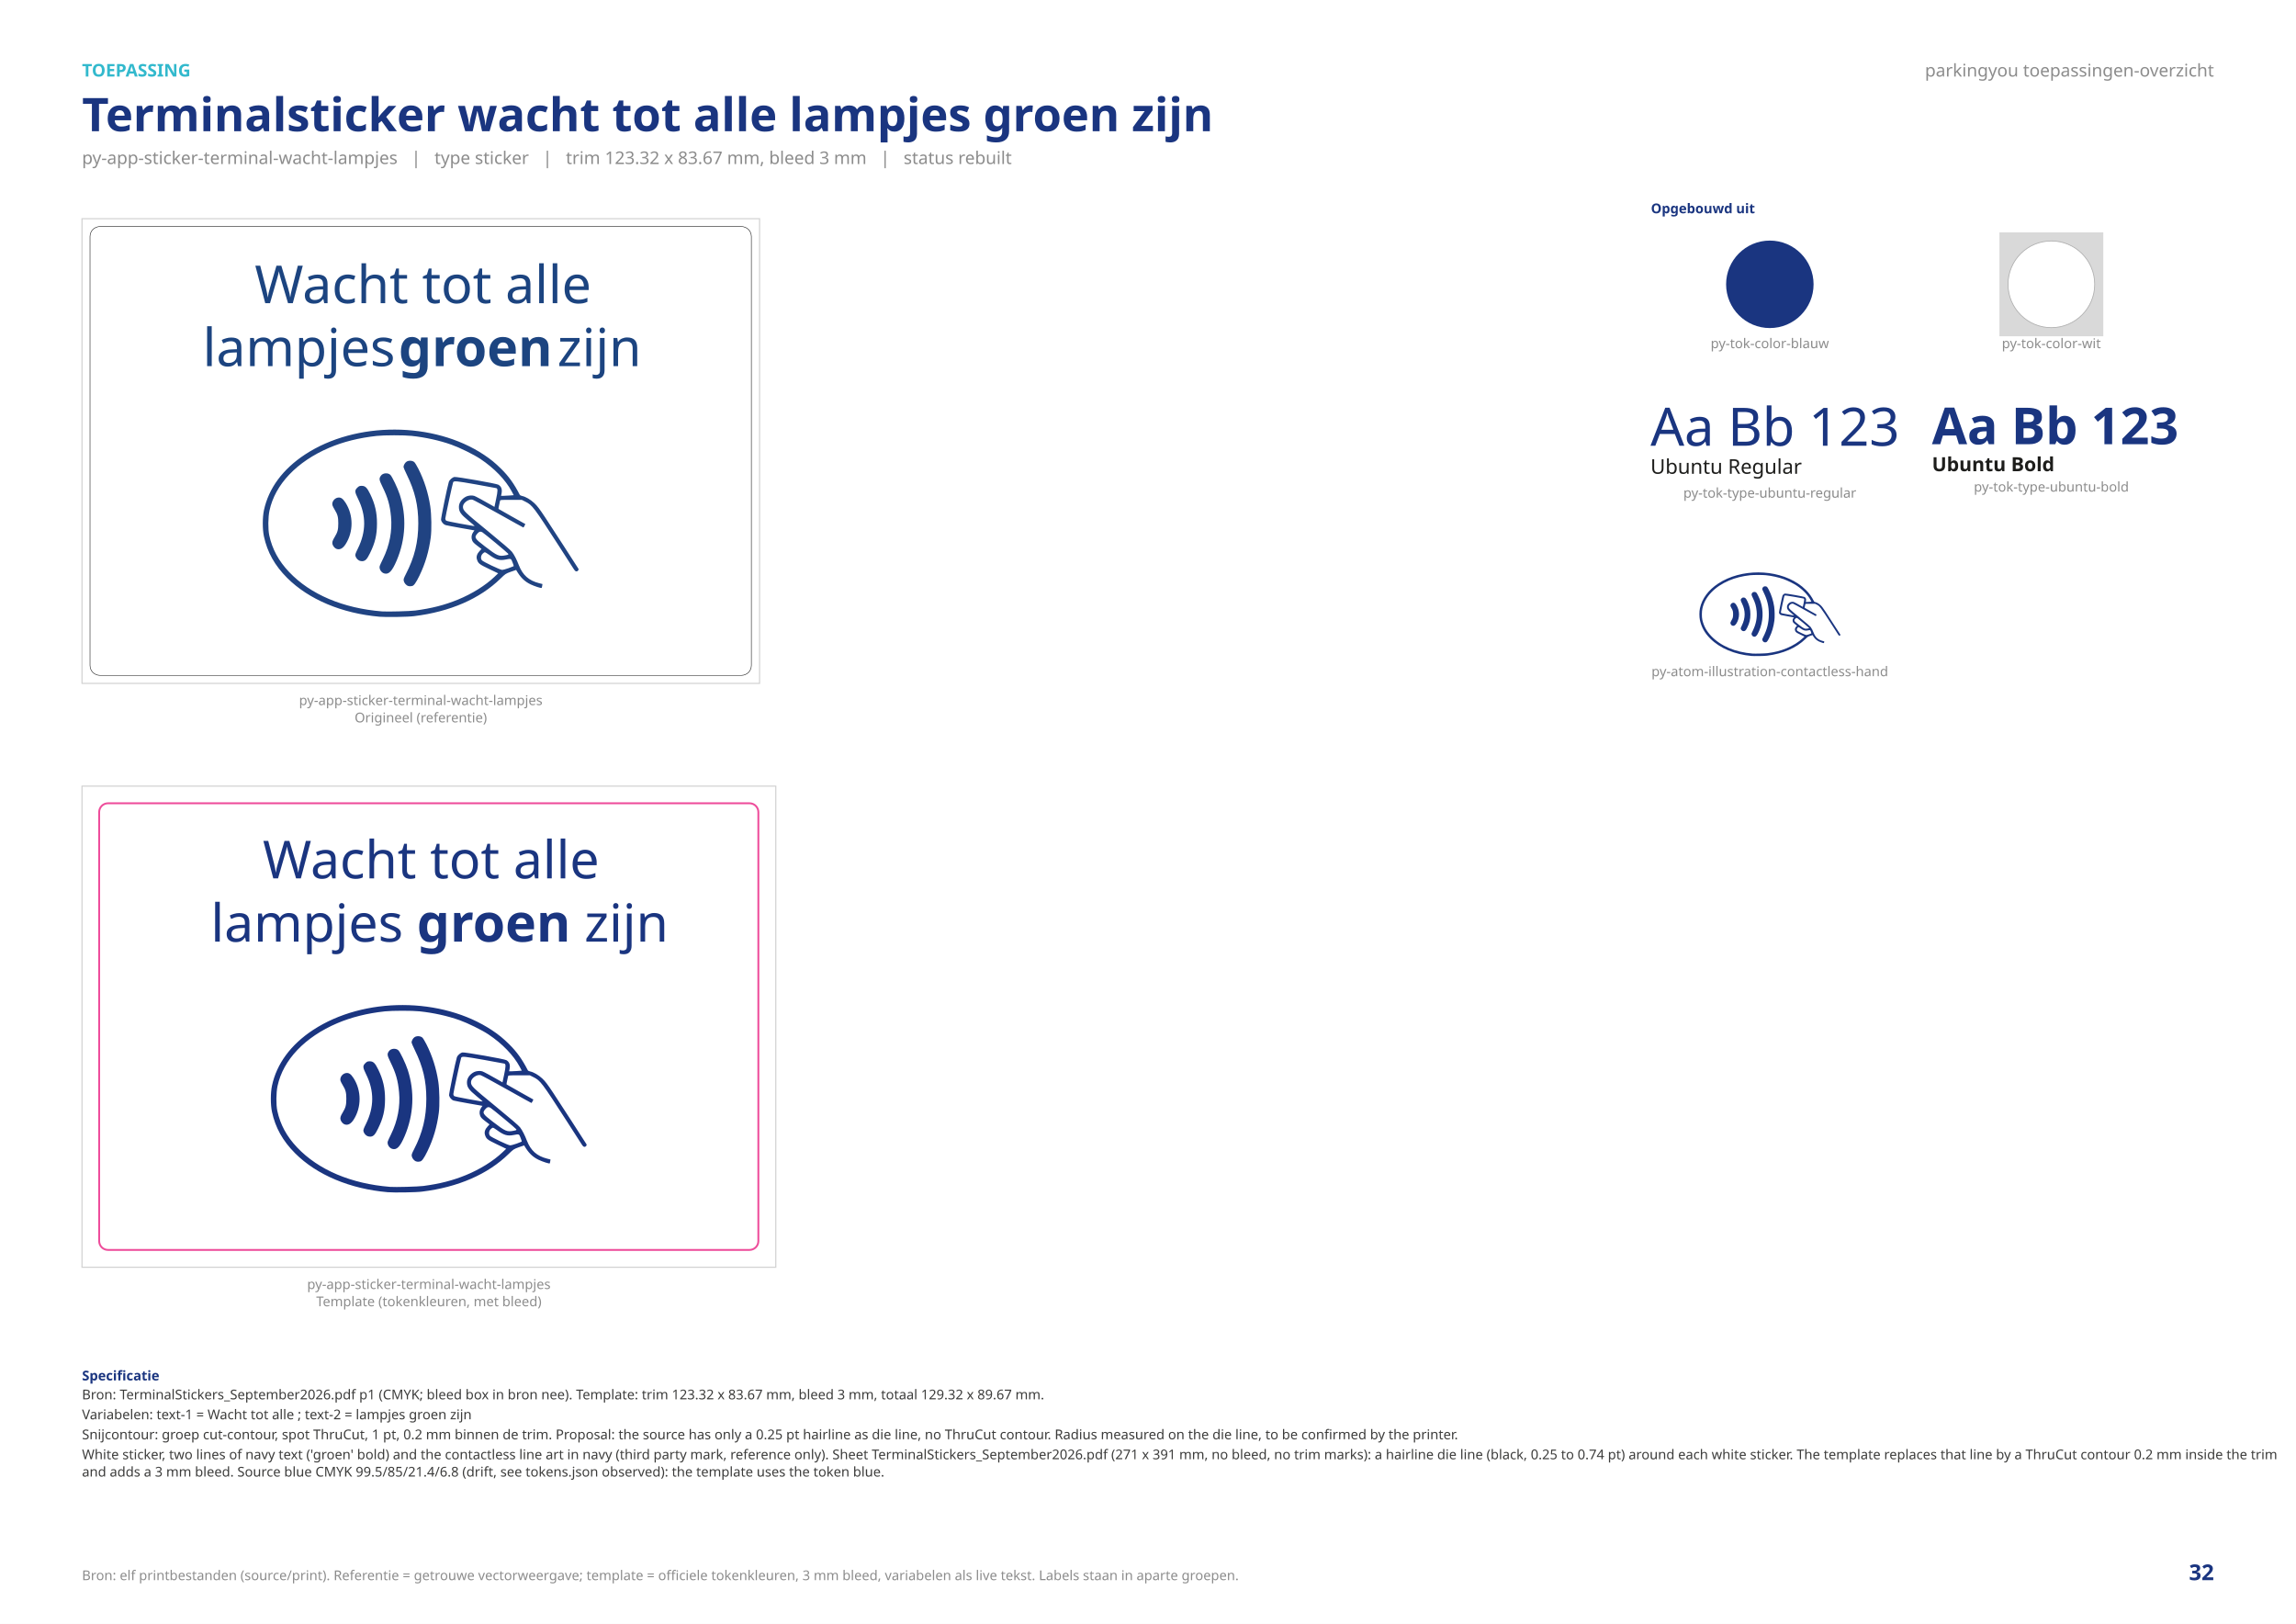
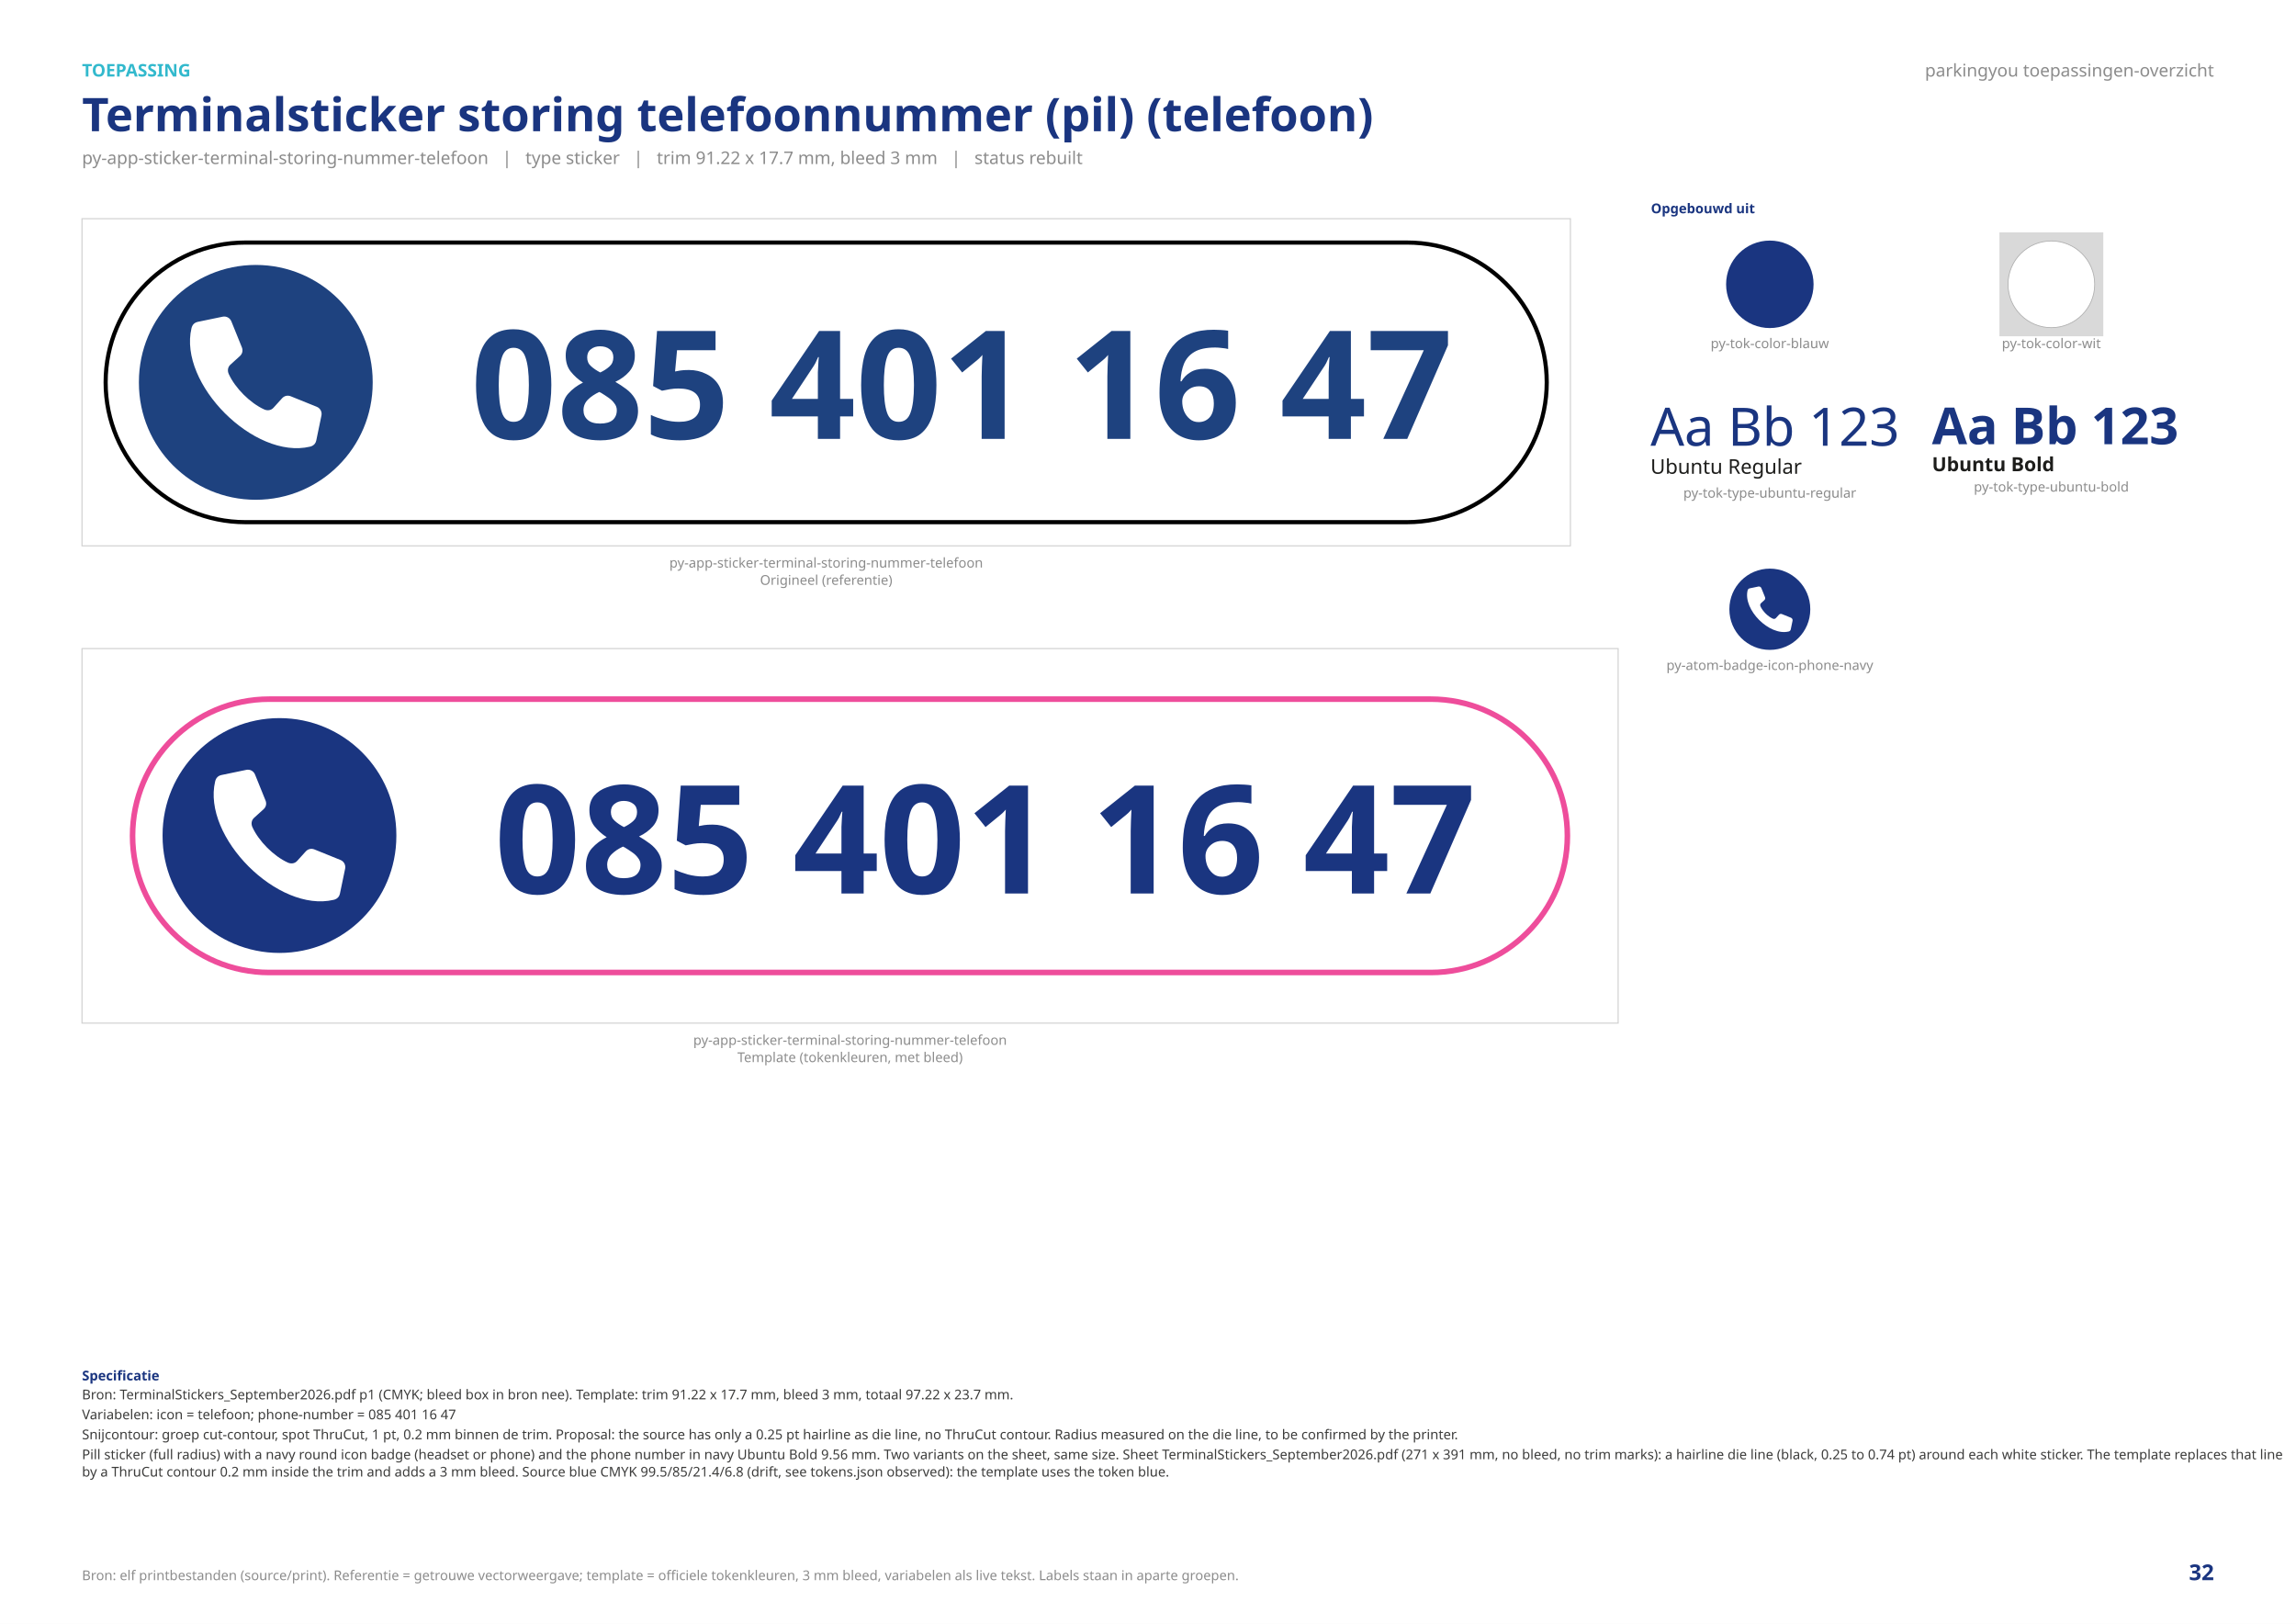
<svg xmlns="http://www.w3.org/2000/svg" width="420mm" height="297mm" viewBox="0 0 420 297">
  <rect width="420" height="297" fill="#FFFFFF" />
  <g id="page-chrome" opacity="1">
    <text x="15" y="14" font-family="Ubuntu" font-size="3.2" fill="#32B9CD" font-weight="bold" xml:space="preserve">TOEPASSING</text>
-     <text x="15" y="24" font-family="Ubuntu" font-size="8.5" fill="#1A3580" font-weight="bold" xml:space="preserve">Terminalsticker wacht tot alle lampjes groen zijn</text>
-     <text x="15" y="30" font-family="Ubuntu" font-size="3.2" fill="#8C8C8C" xml:space="preserve">py-app-sticker-terminal-wacht-lampjes   |   type sticker   |   trim 123.32 x 83.67 mm, bleed 3 mm   |   status rebuilt</text>
+     <text x="15" y="24" font-family="Ubuntu" font-size="8.5" fill="#1A3580" font-weight="bold" xml:space="preserve">Terminalsticker storing telefoonnummer (pil) (telefoon)</text>
+     <text x="15" y="30" font-family="Ubuntu" font-size="3.2" fill="#8C8C8C" xml:space="preserve">py-app-sticker-terminal-storing-nummer-telefoon   |   type sticker   |   trim 91.22 x 17.7 mm, bleed 3 mm   |   status rebuilt</text>
    <text x="405" y="14" font-family="Ubuntu" font-size="3.2" fill="#8C8C8C" text-anchor="end" xml:space="preserve">parkingyou toepassingen-overzicht</text>
    <text x="15" y="289" font-family="Ubuntu" font-size="2.469" fill="#8C8C8C" xml:space="preserve">Bron: elf printbestanden (source/print). Referentie = getrouwe vectorweergave; template = officiele tokenkleuren, 3 mm bleed, variabelen als live tekst. Labels staan in aparte groepen.</text>
    <text x="405" y="289" font-family="Ubuntu" font-size="4" fill="#1A3580" font-weight="bold" text-anchor="end" xml:space="preserve">32</text>
  </g>
-   <g id="frame-py-app-sticker-terminal-wacht-lampjes-reference" opacity="1">
-     <rect x="15" y="40" width="123.948" height="84.987" fill="none" stroke="#D0D0D0" stroke-width="0.2" />
+   <g id="frame-py-app-sticker-terminal-storing-nummer-telefoon-reference" opacity="1">
+     <rect x="15" y="40" width="272.271" height="59.83" fill="none" stroke="#D0D0D0" stroke-width="0.2" />
  </g>
-   <g id="py-app-sticker-terminal-wacht-lampjes-reference" opacity="1">
-     <g transform="translate(15 40) scale(0.981)">
-       <g id="py-app-sticker-terminal-wacht-lampjes-reference" data-role="reference">
-         <path d="M122.966 85.136L3.342 85.136C2.322 85.136 1.495 84.31 1.495 83.289L1.495 3.314C1.495 2.294 2.322 1.467 3.342 1.467L122.966 1.467C123.987 1.467 124.813 2.294 124.813 3.314L124.813 83.289C124.813 84.31 123.987 85.136 122.966 85.136" fill="#FFFFFF" stroke="#000000" stroke-width="0.088" />
-         <path d="M73.192 57.268C73.192 57.244 72.699 56.817 72.095 56.324C70.605 55.097 70.283 54.637 70.283 53.726C70.283 52.969 70.791 52.236 71.606 51.814C72.009 51.603 72.732 51.541 73.14 51.675C73.427 51.771 74.731 52.476 76.533 53.511L76.911 53.731L77.223 52.246C77.544 50.726 77.549 50.324 77.252 50.233C77.161 50.204 75.421 49.888 73.389 49.528C69.776 48.891 69.378 48.853 69.21 49.126C69.119 49.27 67.744 55.643 67.744 55.912C67.744 56.046 67.811 56.214 67.897 56.285C67.978 56.357 69.153 56.611 70.504 56.851C73.111 57.32 73.192 57.335 73.192 57.268M79.039 62.745C79.504 62.649 79.557 62.62 79.475 62.467C79.384 62.299 75.028 58.686 74.649 58.461C74.338 58.279 74.084 58.322 73.825 58.6C73.068 59.41 73.159 59.582 75.119 61.082C77.486 62.898 77.74 63.004 79.039 62.745M79.537 65.155C80.036 64.978 80.467 64.81 80.496 64.782C80.525 64.753 80.429 64.437 80.28 64.072C79.983 63.33 80.031 63.349 78.967 63.55C77.822 63.771 77.156 63.574 75.9 62.649C75.56 62.395 75.205 62.189 75.119 62.189C75.028 62.189 74.836 62.319 74.683 62.482C74.362 62.827 74.314 63.363 74.573 63.684C74.803 63.962 77.951 65.462 78.325 65.472C78.493 65.477 79.034 65.333 79.537 65.155M47.415 61.542C47.133 61.427 46.811 61.044 46.716 60.708C46.61 60.335 46.696 60.038 47.118 59.343C47.664 58.447 47.789 57.967 47.789 56.798C47.789 55.629 47.664 55.145 47.118 54.254C46.931 53.952 46.749 53.587 46.706 53.444C46.529 52.854 47.022 52.131 47.684 52.006C48.244 51.901 48.628 52.15 49.145 52.955C50.636 55.284 50.636 58.389 49.145 60.699C48.618 61.509 48.033 61.796 47.415 61.542M51.728 63.756C51.374 63.598 51.067 63.219 50.981 62.841C50.928 62.611 51.019 62.352 51.441 61.499C52.993 58.356 53.008 55.332 51.493 52.26C50.827 50.913 50.813 50.645 51.374 50.113C51.652 49.849 51.771 49.806 52.16 49.806C52.816 49.806 53.156 50.137 53.741 51.34C54.642 53.19 55.011 54.795 55.006 56.851C55.001 58.964 54.656 60.416 53.698 62.367C53.147 63.483 52.874 63.78 52.322 63.852C52.155 63.866 51.886 63.828 51.728 63.756M56.348 66.133C55.773 65.965 55.356 65.256 55.524 64.729C55.562 64.6 55.835 64.01 56.128 63.416C57.359 60.9 57.872 58.207 57.623 55.562C57.417 53.386 57.029 52.016 56.046 50.012C55.39 48.666 55.356 48.46 55.739 47.913C56.104 47.396 57.014 47.314 57.489 47.75C57.819 48.052 58.85 50.204 59.247 51.421C60.56 55.447 60.359 59.774 58.677 63.727C57.81 65.754 57.201 66.382 56.348 66.133M60.829 68.476C60.455 68.366 60.072 67.921 59.99 67.494C59.937 67.216 60 67.024 60.397 66.253C62.008 63.138 62.707 60.272 62.707 56.798C62.707 53.439 62.089 50.822 60.551 47.688C60.22 47.017 59.952 46.389 59.952 46.298C59.952 45.963 60.23 45.479 60.532 45.292C60.944 45.033 61.639 45.081 61.974 45.393C62.103 45.512 62.434 46.059 62.712 46.605C63.814 48.766 64.567 51.139 64.94 53.607C65.17 55.135 65.218 58.03 65.031 59.429C64.691 62.007 64.011 64.312 62.918 66.564C62.257 67.925 61.845 68.486 61.5 68.486C61.433 68.486 61.318 68.505 61.25 68.524C61.183 68.544 60.992 68.524 60.829 68.476M62.156 73.048C65.228 72.641 67.614 72.032 70.106 71.012C72.723 69.938 75.196 68.4 76.921 66.761L77.601 66.114L75.886 65.294C74.055 64.418 73.873 64.274 73.638 63.493C73.49 62.999 73.657 62.472 74.127 61.969L74.491 61.571L73.696 60.967C73.068 60.488 72.871 60.282 72.747 59.966C72.55 59.453 72.622 58.897 72.938 58.451L73.178 58.111L70.667 57.67C69.287 57.426 67.998 57.181 67.806 57.124C67.427 57.014 67.049 56.582 66.948 56.166C66.895 55.94 68.127 49.931 68.4 49.073C68.525 48.69 69.047 48.225 69.445 48.153C69.862 48.076 77.261 49.375 77.63 49.591C78.215 49.931 78.397 50.477 78.215 51.321L78.138 51.67L78.545 51.67C78.771 51.67 79.303 51.642 79.729 51.608L80.505 51.546L80.122 50.832C78.967 48.68 76.863 46.504 74.271 44.779C73.058 43.974 70.475 42.699 68.918 42.144C66.704 41.353 64.025 40.759 61.452 40.49C60.038 40.342 56.343 40.346 54.973 40.495C51.69 40.85 48.709 41.592 46.102 42.704C40.064 45.278 36.005 49.543 34.965 54.402C34.692 55.672 34.673 57.896 34.922 59.05C35.473 61.605 36.671 63.814 38.622 65.87C42.599 70.058 48.676 72.636 55.96 73.216C56.938 73.293 61.164 73.178 62.156 73.048M55.49 74.208C48.474 73.595 42.278 70.993 38.248 66.962C35.948 64.667 34.553 62.175 33.925 59.237C33.638 57.9 33.638 55.686 33.93 54.335C34.807 50.252 37.443 46.682 41.598 43.955C51.072 37.744 65.587 37.773 74.975 44.027C76.221 44.856 77.026 45.517 78.157 46.629C79.581 48.033 80.582 49.432 81.636 51.484C81.675 51.56 81.871 51.656 82.068 51.695C82.734 51.833 83.62 52.351 84.334 53.017C84.89 53.535 85.317 54.1 86.376 55.701C87.444 57.316 92.275 64.772 92.567 65.261C92.682 65.453 92.457 65.754 92.203 65.754C92.021 65.754 91.896 65.635 91.628 65.213C91.441 64.916 90.209 63.004 88.892 60.962C84.229 53.746 83.98 53.41 82.681 52.758L82.001 52.418L79.997 52.418C77.994 52.418 77.994 52.418 77.946 52.629C77.683 53.784 77.63 54.067 77.688 54.119C77.726 54.153 78.862 54.8 80.213 55.557L82.671 56.932L82.518 57.253C82.432 57.431 82.336 57.574 82.302 57.574C82.269 57.574 80.199 56.429 77.702 55.025C75.205 53.626 73.015 52.437 72.838 52.389C72.128 52.193 71.036 52.979 71.036 53.688C71.036 54.407 71.247 54.613 75.637 58.207C78.373 60.45 79.94 61.796 80.18 62.113C80.616 62.692 81.057 63.545 81.459 64.595C82.173 66.445 83.333 67.475 85.235 67.954L85.863 68.112L85.81 68.453C85.781 68.639 85.743 68.812 85.719 68.836C85.638 68.927 84.377 68.524 83.649 68.175C82.509 67.628 81.723 66.847 80.951 65.486C80.946 65.477 80.496 65.63 79.959 65.826C79.001 66.176 78.953 66.205 78.047 67.091C74.18 70.868 68.63 73.279 61.936 74.098C60.838 74.251 56.65 74.314 55.49 74.208" fill="#204382" />
-         <text x="32.199" y="15.745" font-family="Ubuntu" font-size="9.782" fill="#1C4480" xml:space="preserve">Wacht tot alle </text>
-         <text x="22.505" y="27.484" font-family="Ubuntu" font-size="9.782" fill="#1C4480" xml:space="preserve">lampjes </text>
-         <text x="59.032" y="27.484" font-family="Ubuntu" font-size="9.782" font-weight="bold" fill="#1C4480" xml:space="preserve">groen </text>
-         <text x="88.633" y="27.484" font-family="Ubuntu" font-size="9.782" fill="#1C4480" xml:space="preserve">zijn</text>
+   <g id="py-app-sticker-terminal-storing-nummer-telefoon-reference" opacity="1">
+     <g transform="translate(15 40) scale(2.89)">
+       <g id="py-app-sticker-terminal-storing-nummer-reference-telefoon" data-role="reference">
+         <path d="M83.865 19.205L10.344 19.205C5.458 19.205 1.496 15.244 1.496 10.357C1.496 5.47 5.458 1.509 10.344 1.509L83.865 1.509C88.752 1.509 92.713 5.47 92.713 10.357C92.713 15.244 88.752 19.205 83.865 19.205" fill="#FFFFFF" stroke="#000000" stroke-width="0.262" stroke-linecap="round" stroke-linejoin="round" />
+         <path d="M11.001 17.788L11.001 17.788C6.914 17.788 3.602 14.475 3.602 10.389L3.602 10.325C3.602 6.239 6.914 2.926 11.001 2.926C15.087 2.926 18.4 6.239 18.4 10.325L18.4 10.389C18.4 14.475 15.087 17.788 11.001 17.788" fill="#1E427F" />
+         <path d="M6.931 6.927C6.938 6.897 6.947 6.868 6.957 6.841C7.016 6.678 7.146 6.566 7.316 6.531L8.901 6.202C9.135 6.153 9.364 6.276 9.454 6.497L10.121 8.146C10.199 8.34 10.151 8.551 9.996 8.691L9.393 9.238C9.225 9.39 9.195 9.623 9.289 9.829C9.695 10.72 10.638 11.664 11.529 12.069C11.735 12.163 11.968 12.134 12.12 11.965L12.666 11.362C12.807 11.207 13.018 11.159 13.211 11.237L14.861 11.904C15.082 11.994 15.205 12.223 15.156 12.457L14.827 14.042C14.792 14.212 14.68 14.342 14.517 14.402C14.489 14.411 14.461 14.42 14.43 14.427C10.906 15.263 6.095 10.451 6.931 6.927" fill="#FFFFFF" fill-rule="evenodd" />
+         <text x="24.598" y="13.934" font-family="Ubuntu" font-size="9.565" font-weight="bold" fill="#1E427F" xml:space="preserve">085 401 16 47</text>
      </g>
    </g>
  </g>
-   <g id="label-py-app-sticker-terminal-wacht-lampjes-2" opacity="1">
-     <text x="76.974" y="128.957" font-family="Ubuntu" font-size="2.469" fill="#8C8C8C" text-anchor="middle" xml:space="preserve">py-app-sticker-terminal-wacht-lampjes</text>
-     <text x="76.974" y="132.118" font-family="Ubuntu" font-size="2.469" fill="#8C8C8C" text-anchor="middle" xml:space="preserve">Origineel (referentie)</text>
+   <g id="label-py-app-sticker-terminal-storing-nummer-telefoon-2" opacity="1">
+     <text x="151.136" y="103.8" font-family="Ubuntu" font-size="2.469" fill="#8C8C8C" text-anchor="middle" xml:space="preserve">py-app-sticker-terminal-storing-nummer-telefoon</text>
+     <text x="151.136" y="106.961" font-family="Ubuntu" font-size="2.469" fill="#8C8C8C" text-anchor="middle" xml:space="preserve">Origineel (referentie)</text>
  </g>
-   <g id="frame-py-app-sticker-terminal-wacht-lampjes-template" opacity="1">
-     <rect x="15" y="143.778" width="126.912" height="88" fill="none" stroke="#D0D0D0" stroke-width="0.2" />
+   <g id="frame-py-app-sticker-terminal-storing-nummer-telefoon-template" opacity="1">
+     <rect x="15" y="118.622" width="281" height="68.501" fill="none" stroke="#D0D0D0" stroke-width="0.2" />
  </g>
-   <g id="py-app-sticker-terminal-wacht-lampjes-template" opacity="1">
-     <g transform="translate(15 143.778) scale(0.981)">
-       <g id="py-app-sticker-terminal-wacht-lampjes-template">
-         <text x="33.7" y="17.2" font-family="Ubuntu" font-size="9.78" fill="#1A3580" data-variable="text-1" xml:space="preserve">Wacht tot alle </text>
-         <text x="24" y="29" font-family="Ubuntu" font-size="9.78" fill="#1A3580" data-variable="text-2" xml:space="preserve">lampjes <tspan font-family="Ubuntu" font-weight="bold">groen </tspan>zijn</text>
-         <g id="py-atom-illustration-contactless-hand">
-           <g data-element="py-atom-illustration-contactless-hand" transform="translate(35.138 39.244) scale(1 1)">
-             <path d="M39.554 19.523C39.554 19.499 39.061 19.073 38.457 18.579C36.967 17.352 36.646 16.892 36.646 15.982C36.646 15.225 37.153 14.492 37.968 14.07C38.371 13.859 39.094 13.797 39.502 13.931C39.789 14.027 41.093 14.731 42.895 15.766L43.273 15.987L43.585 14.501C43.906 12.982 43.911 12.58 43.614 12.489C43.523 12.46 41.783 12.143 39.751 11.784C36.138 11.147 35.74 11.108 35.572 11.382C35.481 11.525 34.106 17.899 34.106 18.167C34.106 18.301 34.173 18.469 34.259 18.541C34.34 18.613 35.515 18.867 36.866 19.106C39.473 19.576 39.554 19.59 39.554 19.523M45.401 25.001C45.866 24.905 45.919 24.876 45.837 24.723C45.746 24.555 41.39 20.942 41.011 20.717C40.7 20.534 40.446 20.578 40.187 20.856C39.43 21.665 39.521 21.838 41.481 23.338C43.848 25.154 44.102 25.26 45.401 25.001M45.899 27.411C46.398 27.234 46.829 27.066 46.858 27.038C46.887 27.009 46.791 26.693 46.642 26.328C46.345 25.586 46.393 25.605 45.329 25.806C44.184 26.027 43.518 25.83 42.262 24.905C41.922 24.651 41.567 24.445 41.481 24.445C41.39 24.445 41.198 24.574 41.045 24.737C40.724 25.082 40.676 25.619 40.935 25.94C41.165 26.218 44.313 27.718 44.687 27.728C44.855 27.733 45.396 27.589 45.899 27.411M13.777 23.798C13.495 23.683 13.173 23.3 13.078 22.964C12.972 22.59 13.058 22.293 13.48 21.598C14.026 20.702 14.151 20.223 14.151 19.054C14.151 17.884 14.026 17.4 13.48 16.509C13.293 16.207 13.111 15.843 13.068 15.699C12.891 15.11 13.384 14.386 14.046 14.262C14.606 14.156 14.99 14.405 15.507 15.21C16.998 17.539 16.998 20.645 15.507 22.955C14.98 23.765 14.395 24.052 13.777 23.798M18.09 26.012C17.736 25.854 17.429 25.475 17.343 25.097C17.29 24.867 17.381 24.608 17.803 23.755C19.355 20.611 19.37 17.587 17.855 14.516C17.189 13.169 17.175 12.901 17.736 12.369C18.014 12.105 18.133 12.062 18.522 12.062C19.178 12.062 19.518 12.393 20.103 13.595C21.004 15.445 21.373 17.051 21.368 19.106C21.364 21.22 21.019 22.672 20.06 24.622C19.509 25.739 19.236 26.036 18.685 26.108C18.517 26.122 18.248 26.084 18.09 26.012M22.71 28.389C22.135 28.221 21.718 27.512 21.886 26.985C21.924 26.856 22.197 26.266 22.49 25.672C23.721 23.156 24.234 20.463 23.985 17.817C23.779 15.642 23.391 14.271 22.408 12.268C21.752 10.921 21.718 10.715 22.102 10.169C22.466 9.652 23.376 9.57 23.851 10.006C24.181 10.308 25.212 12.46 25.609 13.677C26.922 17.702 26.721 22.03 25.039 25.983C24.172 28.01 23.563 28.638 22.71 28.389M27.191 30.732C26.817 30.622 26.434 30.177 26.352 29.75C26.299 29.472 26.362 29.28 26.759 28.509C28.37 25.394 29.069 22.528 29.069 19.054C29.069 15.694 28.451 13.078 26.913 9.944C26.582 9.273 26.314 8.645 26.314 8.554C26.314 8.219 26.592 7.735 26.894 7.548C27.306 7.289 28.001 7.337 28.336 7.649C28.465 7.768 28.796 8.315 29.074 8.861C30.176 11.022 30.929 13.394 31.302 15.862C31.532 17.391 31.58 20.285 31.393 21.685C31.053 24.263 30.373 26.568 29.28 28.82C28.619 30.181 28.207 30.742 27.862 30.742C27.795 30.742 27.68 30.761 27.612 30.78C27.545 30.799 27.354 30.78 27.191 30.732M28.518 35.304C31.59 34.897 33.976 34.288 36.468 33.267C39.085 32.194 41.558 30.656 43.283 29.017L43.963 28.37L42.248 27.55C40.417 26.674 40.235 26.53 40 25.749C39.852 25.255 40.019 24.728 40.489 24.225L40.853 23.827L40.058 23.223C39.43 22.744 39.233 22.538 39.109 22.221C38.912 21.709 38.984 21.153 39.301 20.707L39.54 20.367L37.029 19.926C35.649 19.681 34.36 19.437 34.168 19.379C33.789 19.269 33.411 18.838 33.31 18.421C33.257 18.196 34.489 12.187 34.762 11.329C34.887 10.945 35.409 10.481 35.807 10.409C36.224 10.332 43.623 11.631 43.992 11.846C44.577 12.187 44.759 12.733 44.577 13.576L44.5 13.926L44.907 13.926C45.133 13.926 45.665 13.897 46.091 13.864L46.867 13.802L46.484 13.088C45.329 10.936 43.225 8.76 40.633 7.035C39.42 6.23 36.837 4.955 35.28 4.399C33.066 3.609 30.387 3.014 27.814 2.746C26.4 2.597 22.705 2.602 21.335 2.751C18.052 3.105 15.071 3.848 12.464 4.96C6.426 7.534 2.367 11.798 1.327 16.658C1.054 17.928 1.035 20.151 1.284 21.306C1.835 23.86 3.033 26.07 4.984 28.126C8.961 32.314 15.038 34.892 22.322 35.472C23.3 35.548 27.526 35.433 28.518 35.304M21.852 36.464C14.836 35.85 8.64 33.248 4.61 29.218C2.31 26.923 0.915 24.431 0.288 21.493C0 20.156 0 17.942 0.292 16.591C1.169 12.508 3.805 8.938 7.96 6.211C17.434 0 31.949 0.029 41.337 6.283C42.583 7.112 43.388 7.773 44.519 8.885C45.943 10.289 46.944 11.688 47.998 13.739C48.037 13.816 48.233 13.912 48.43 13.95C49.096 14.089 49.982 14.607 50.696 15.273C51.252 15.79 51.679 16.356 52.738 17.956C53.806 19.571 58.637 27.028 58.929 27.517C59.044 27.709 58.819 28.01 58.565 28.01C58.383 28.01 58.258 27.891 57.99 27.469C57.803 27.172 56.571 25.26 55.254 23.218C50.591 16.001 50.342 15.666 49.043 15.014L48.363 14.674L46.359 14.674C44.356 14.674 44.356 14.674 44.308 14.885C44.045 16.039 43.992 16.322 44.05 16.375C44.088 16.408 45.224 17.055 46.575 17.812L49.033 19.188L48.88 19.509C48.794 19.686 48.698 19.83 48.664 19.83C48.631 19.83 46.561 18.685 44.064 17.281C41.567 15.881 39.377 14.693 39.2 14.645C38.491 14.448 37.398 15.234 37.398 15.944C37.398 16.662 37.609 16.868 41.999 20.463C44.735 22.705 46.302 24.052 46.542 24.368C46.978 24.948 47.419 25.801 47.821 26.851C48.535 28.701 49.695 29.731 51.597 30.21L52.225 30.368L52.172 30.708C52.143 30.895 52.105 31.068 52.081 31.092C52 31.183 50.739 30.78 50.011 30.43C48.871 29.884 48.085 29.103 47.313 27.742C47.308 27.733 46.858 27.886 46.321 28.082C45.363 28.432 45.315 28.461 44.409 29.347C40.542 33.124 34.992 35.534 28.298 36.353C27.2 36.507 23.012 36.569 21.852 36.464" fill="#1A3580" />
+   <g id="py-app-sticker-terminal-storing-nummer-telefoon-template" opacity="1">
+     <g transform="translate(15 118.622) scale(2.89)">
+       <g id="py-app-sticker-terminal-storing-nummer-telefoon-template">
+         <g id="py-atom-badge-icon-phone-navy" data-variable="icon">
+           <g data-element="py-atom-badge-icon-phone-navy" transform="translate(5.1 4.4) scale(1 1)">
+             <path d="M7.399 14.862L7.399 14.862C3.313 14.862 0 11.549 0 7.463L0 7.399C0 3.313 3.313 0 7.399 0C11.486 0 14.798 3.313 14.798 7.399L14.798 7.463C14.798 11.549 11.486 14.862 7.399 14.862" fill="#1A3580" />
+             <path d="M3.329 4.001C3.337 3.971 3.345 3.942 3.355 3.915C3.415 3.752 3.544 3.64 3.715 3.605L5.3 3.276C5.533 3.227 5.762 3.35 5.852 3.571L6.519 5.22C6.598 5.414 6.549 5.626 6.394 5.766L5.791 6.312C5.623 6.464 5.593 6.697 5.687 6.903C6.093 7.794 7.036 8.738 7.927 9.143C8.133 9.237 8.366 9.208 8.518 9.039L9.064 8.436C9.205 8.282 9.416 8.233 9.61 8.311L11.259 8.978C11.48 9.068 11.603 9.297 11.555 9.531L11.225 11.116C11.19 11.287 11.078 11.416 10.915 11.476C10.888 11.485 10.859 11.494 10.829 11.501C7.305 12.338 2.493 7.526 3.329 4.001" fill="#FFFFFF" fill-rule="evenodd" />
          </g>
        </g>
+         <text x="26.1" y="15.5" font-family="Ubuntu" font-size="9.56" font-weight="bold" fill="#1A3580" data-variable="phone-number" xml:space="preserve">085 401 16 47</text>
        <g id="cut-contour" data-spot="ThruCut">
-           <rect x="3.2" y="3.2" width="122.92" height="83.27" fill="none" stroke="#EE4D9B" stroke-width="0.353" rx="1.65" ry="1.65" />
+           <rect x="3.2" y="3.2" width="90.82" height="17.3" fill="none" stroke="#EE4D9B" stroke-width="0.353" rx="8.65" ry="8.65" />
        </g>
      </g>
    </g>
  </g>
-   <g id="label-py-app-sticker-terminal-wacht-lampjes-5" opacity="1">
-     <text x="78.456" y="235.748" font-family="Ubuntu" font-size="2.469" fill="#8C8C8C" text-anchor="middle" xml:space="preserve">py-app-sticker-terminal-wacht-lampjes</text>
-     <text x="78.456" y="238.909" font-family="Ubuntu" font-size="2.469" fill="#8C8C8C" text-anchor="middle" xml:space="preserve">Template (tokenkleuren, met bleed)</text>
+   <g id="label-py-app-sticker-terminal-storing-nummer-telefoon-5" opacity="1">
+     <text x="155.5" y="191.092" font-family="Ubuntu" font-size="2.469" fill="#8C8C8C" text-anchor="middle" xml:space="preserve">py-app-sticker-terminal-storing-nummer-telefoon</text>
+     <text x="155.5" y="194.253" font-family="Ubuntu" font-size="2.469" fill="#8C8C8C" text-anchor="middle" xml:space="preserve">Template (tokenkleuren, met bleed)</text>
  </g>
  <g id="head-exploded" opacity="1">
    <text x="302" y="39" font-family="Ubuntu" font-size="2.469" fill="#1A3580" font-weight="bold" xml:space="preserve">Opgebouwd uit</text>
  </g>
-   <g id="py-app-sticker-terminal-wacht-lampjes-built-py-tok-color-blauw" opacity="1">
+   <g id="py-app-sticker-terminal-storing-nummer-telefoon-built-py-tok-color-blauw" opacity="1">
    <g transform="translate(315.75 44) scale(0.667)">
      <g id="py-tok-color-blauw">
        <path d="M23.989 11.994C23.989 18.619 18.619 23.989 11.994 23.989C5.37 23.989 0 18.619 0 11.994C0 5.37 5.37 0 11.994 0C18.619 0 23.989 5.37 23.989 11.994Z" fill="#1A3580" />
      </g>
    </g>
  </g>
  <g id="label-py-tok-color-blauw-8" opacity="1">
    <text x="323.75" y="63.669" font-family="Ubuntu" font-size="2.469" fill="#8C8C8C" text-anchor="middle" xml:space="preserve">py-tok-color-blauw</text>
  </g>
-   <g id="tile-py-app-sticker-terminal-wacht-lampjes-built-py-tok-color-wit" opacity="1">
+   <g id="tile-py-app-sticker-terminal-storing-nummer-telefoon-built-py-tok-color-wit" opacity="1">
    <rect x="365.75" y="42.5" width="19" height="19" fill="#D9D9D9" />
  </g>
-   <g id="py-app-sticker-terminal-wacht-lampjes-built-py-tok-color-wit" opacity="1">
+   <g id="py-app-sticker-terminal-storing-nummer-telefoon-built-py-tok-color-wit" opacity="1">
    <g transform="translate(367.25 44) scale(0.661)">
      <g id="py-tok-color-wit">
        <path d="M24.095 12.1C24.095 18.725 18.725 24.095 12.1 24.095C5.476 24.095 0.106 18.725 0.106 12.1C0.106 5.476 5.476 0.106 12.1 0.106C18.725 0.106 24.095 5.476 24.095 12.1Z" fill="#FFFFFF" stroke="#AEAEAE" stroke-width="0.212" />
      </g>
    </g>
  </g>
  <g id="label-py-tok-color-wit-11" opacity="1">
    <text x="375.25" y="63.669" font-family="Ubuntu" font-size="2.469" fill="#8C8C8C" text-anchor="middle" xml:space="preserve">py-tok-color-wit</text>
  </g>
-   <g id="py-app-sticker-terminal-wacht-lampjes-built-py-tok-type-ubuntu-regular" opacity="1">
+   <g id="py-app-sticker-terminal-storing-nummer-telefoon-built-py-tok-type-ubuntu-regular" opacity="1">
    <g transform="translate(302 74) scale(0.808)">
      <g id="py-tok-type-ubuntu-regular">
        <text x="-0.096" y="9.308" font-family="Ubuntu" font-size="11.994" fill="#1A3580" xml:space="preserve">Aa Bb 123</text>
        <text x="-0.096" y="15.658" font-family="Ubuntu" font-size="4.586" fill="#1D1D1B" xml:space="preserve">Ubuntu Regular</text>
      </g>
    </g>
  </g>
  <g id="label-py-tok-type-ubuntu-regular-13" opacity="1">
    <text x="323.75" y="91.019" font-family="Ubuntu" font-size="2.469" fill="#8C8C8C" text-anchor="middle" xml:space="preserve">py-tok-type-ubuntu-regular</text>
  </g>
-   <g id="py-app-sticker-terminal-wacht-lampjes-built-py-tok-type-ubuntu-bold" opacity="1">
+   <g id="py-app-sticker-terminal-storing-nummer-telefoon-built-py-tok-type-ubuntu-bold" opacity="1">
    <g transform="translate(353.5 74) scale(0.778)">
      <g id="py-tok-type-ubuntu-bold">
        <text x="-0.12" y="9.308" font-family="Ubuntu" font-size="11.994" font-weight="bold" fill="#1A3580" xml:space="preserve">Aa Bb 123</text>
        <text x="-0.12" y="15.658" font-family="Ubuntu" font-size="4.586" font-weight="bold" fill="#1D1D1B" xml:space="preserve">Ubuntu Bold</text>
      </g>
    </g>
  </g>
  <g id="label-py-tok-type-ubuntu-bold-15" opacity="1">
    <text x="375.25" y="89.903" font-family="Ubuntu" font-size="2.469" fill="#8C8C8C" text-anchor="middle" xml:space="preserve">py-tok-type-ubuntu-bold</text>
  </g>
-   <g id="py-app-sticker-terminal-wacht-lampjes-built-py-atom-illustration-contactless-hand" opacity="1">
-     <g transform="translate(310.833 104) scale(0.438)">
-       <g id="py-atom-illustration-contactless-hand">
-         <path d="M39.554 19.523C39.554 19.499 39.061 19.073 38.457 18.579C36.967 17.352 36.646 16.892 36.646 15.982C36.646 15.225 37.153 14.492 37.968 14.07C38.371 13.859 39.094 13.797 39.502 13.931C39.789 14.027 41.093 14.731 42.895 15.766L43.273 15.987L43.585 14.501C43.906 12.982 43.911 12.58 43.614 12.489C43.523 12.46 41.783 12.143 39.751 11.784C36.138 11.147 35.74 11.108 35.572 11.382C35.481 11.525 34.106 17.899 34.106 18.167C34.106 18.301 34.173 18.469 34.259 18.541C34.34 18.613 35.515 18.867 36.866 19.106C39.473 19.576 39.554 19.59 39.554 19.523M45.401 25.001C45.866 24.905 45.919 24.876 45.837 24.723C45.746 24.555 41.39 20.942 41.011 20.717C40.7 20.534 40.446 20.578 40.187 20.856C39.43 21.665 39.521 21.838 41.481 23.338C43.848 25.154 44.102 25.26 45.401 25.001M45.899 27.411C46.398 27.234 46.829 27.066 46.858 27.038C46.887 27.009 46.791 26.693 46.642 26.328C46.345 25.586 46.393 25.605 45.329 25.806C44.184 26.027 43.518 25.83 42.262 24.905C41.922 24.651 41.567 24.445 41.481 24.445C41.39 24.445 41.198 24.574 41.045 24.737C40.724 25.082 40.676 25.619 40.935 25.94C41.165 26.218 44.313 27.718 44.687 27.728C44.855 27.733 45.396 27.589 45.899 27.411M13.777 23.798C13.495 23.683 13.173 23.3 13.078 22.964C12.972 22.59 13.058 22.293 13.48 21.598C14.026 20.702 14.151 20.223 14.151 19.054C14.151 17.884 14.026 17.4 13.48 16.509C13.293 16.207 13.111 15.843 13.068 15.699C12.891 15.11 13.384 14.386 14.046 14.262C14.606 14.156 14.99 14.405 15.507 15.21C16.998 17.539 16.998 20.645 15.507 22.955C14.98 23.765 14.395 24.052 13.777 23.798M18.09 26.012C17.736 25.854 17.429 25.475 17.343 25.097C17.29 24.867 17.381 24.608 17.803 23.755C19.355 20.611 19.37 17.587 17.855 14.516C17.189 13.169 17.175 12.901 17.736 12.369C18.014 12.105 18.133 12.062 18.522 12.062C19.178 12.062 19.518 12.393 20.103 13.595C21.004 15.445 21.373 17.051 21.368 19.106C21.364 21.22 21.019 22.672 20.06 24.622C19.509 25.739 19.236 26.036 18.685 26.108C18.517 26.122 18.248 26.084 18.09 26.012M22.71 28.389C22.135 28.221 21.718 27.512 21.886 26.985C21.924 26.856 22.197 26.266 22.49 25.672C23.721 23.156 24.234 20.463 23.985 17.817C23.779 15.642 23.391 14.271 22.408 12.268C21.752 10.921 21.718 10.715 22.102 10.169C22.466 9.652 23.376 9.57 23.851 10.006C24.181 10.308 25.212 12.46 25.609 13.677C26.922 17.702 26.721 22.03 25.039 25.983C24.172 28.01 23.563 28.638 22.71 28.389M27.191 30.732C26.817 30.622 26.434 30.177 26.352 29.75C26.299 29.472 26.362 29.28 26.759 28.509C28.37 25.394 29.069 22.528 29.069 19.054C29.069 15.694 28.451 13.078 26.913 9.944C26.582 9.273 26.314 8.645 26.314 8.554C26.314 8.219 26.592 7.735 26.894 7.548C27.306 7.289 28.001 7.337 28.336 7.649C28.465 7.768 28.796 8.315 29.074 8.861C30.176 11.022 30.929 13.394 31.302 15.862C31.532 17.391 31.58 20.285 31.393 21.685C31.053 24.263 30.373 26.568 29.28 28.82C28.619 30.181 28.207 30.742 27.862 30.742C27.795 30.742 27.68 30.761 27.612 30.78C27.545 30.799 27.354 30.78 27.191 30.732M28.518 35.304C31.59 34.897 33.976 34.288 36.468 33.267C39.085 32.194 41.558 30.656 43.283 29.017L43.963 28.37L42.248 27.55C40.417 26.674 40.235 26.53 40 25.749C39.852 25.255 40.019 24.728 40.489 24.225L40.853 23.827L40.058 23.223C39.43 22.744 39.233 22.538 39.109 22.221C38.912 21.709 38.984 21.153 39.301 20.707L39.54 20.367L37.029 19.926C35.649 19.681 34.36 19.437 34.168 19.379C33.789 19.269 33.411 18.838 33.31 18.421C33.257 18.196 34.489 12.187 34.762 11.329C34.887 10.945 35.409 10.481 35.807 10.409C36.224 10.332 43.623 11.631 43.992 11.846C44.577 12.187 44.759 12.733 44.577 13.576L44.5 13.926L44.907 13.926C45.133 13.926 45.665 13.897 46.091 13.864L46.867 13.802L46.484 13.088C45.329 10.936 43.225 8.76 40.633 7.035C39.42 6.23 36.837 4.955 35.28 4.399C33.066 3.609 30.387 3.014 27.814 2.746C26.4 2.597 22.705 2.602 21.335 2.751C18.052 3.105 15.071 3.848 12.464 4.96C6.426 7.534 2.367 11.798 1.327 16.658C1.054 17.928 1.035 20.151 1.284 21.306C1.835 23.86 3.033 26.07 4.984 28.126C8.961 32.314 15.038 34.892 22.322 35.472C23.3 35.548 27.526 35.433 28.518 35.304M21.852 36.464C14.836 35.85 8.64 33.248 4.61 29.218C2.31 26.923 0.915 24.431 0.288 21.493C0 20.156 0 17.942 0.292 16.591C1.169 12.508 3.805 8.938 7.96 6.211C17.434 0 31.949 0.029 41.337 6.283C42.583 7.112 43.388 7.773 44.519 8.885C45.943 10.289 46.944 11.688 47.998 13.739C48.037 13.816 48.233 13.912 48.43 13.95C49.096 14.089 49.982 14.607 50.696 15.273C51.252 15.79 51.679 16.356 52.738 17.956C53.806 19.571 58.637 27.028 58.929 27.517C59.044 27.709 58.819 28.01 58.565 28.01C58.383 28.01 58.258 27.891 57.99 27.469C57.803 27.172 56.571 25.26 55.254 23.218C50.591 16.001 50.342 15.666 49.043 15.014L48.363 14.674L46.359 14.674C44.356 14.674 44.356 14.674 44.308 14.885C44.045 16.039 43.992 16.322 44.05 16.375C44.088 16.408 45.224 17.055 46.575 17.812L49.033 19.188L48.88 19.509C48.794 19.686 48.698 19.83 48.664 19.83C48.631 19.83 46.561 18.685 44.064 17.281C41.567 15.881 39.377 14.693 39.2 14.645C38.491 14.448 37.398 15.234 37.398 15.944C37.398 16.662 37.609 16.868 41.999 20.463C44.735 22.705 46.302 24.052 46.542 24.368C46.978 24.948 47.419 25.801 47.821 26.851C48.535 28.701 49.695 29.731 51.597 30.21L52.225 30.368L52.172 30.708C52.143 30.895 52.105 31.068 52.081 31.092C52 31.183 50.739 30.78 50.011 30.43C48.871 29.884 48.085 29.103 47.313 27.742C47.308 27.733 46.858 27.886 46.321 28.082C45.363 28.432 45.315 28.461 44.409 29.347C40.542 33.124 34.992 35.534 28.298 36.353C27.2 36.507 23.012 36.569 21.852 36.464" fill="#1A3580" />
+   <g id="py-app-sticker-terminal-storing-nummer-telefoon-built-py-atom-badge-icon-phone-navy" opacity="1">
+     <g transform="translate(316.351 104) scale(1)">
+       <g id="py-atom-badge-icon-phone-navy">
+         <path d="M7.399 14.862L7.399 14.862C3.313 14.862 0 11.549 0 7.463L0 7.399C0 3.313 3.313 0 7.399 0C11.486 0 14.798 3.313 14.798 7.399L14.798 7.463C14.798 11.549 11.486 14.862 7.399 14.862" fill="#1A3580" />
+         <path d="M3.329 4.001C3.337 3.971 3.345 3.942 3.355 3.915C3.415 3.752 3.544 3.64 3.715 3.605L5.3 3.276C5.533 3.227 5.762 3.35 5.852 3.571L6.519 5.22C6.598 5.414 6.549 5.626 6.394 5.766L5.791 6.312C5.623 6.464 5.593 6.697 5.687 6.903C6.093 7.794 7.036 8.738 7.927 9.143C8.133 9.237 8.366 9.208 8.518 9.039L9.064 8.436C9.205 8.282 9.416 8.233 9.61 8.311L11.259 8.978C11.48 9.068 11.603 9.297 11.555 9.531L11.225 11.116C11.19 11.287 11.078 11.416 10.915 11.476C10.888 11.485 10.859 11.494 10.829 11.501C7.305 12.338 2.493 7.526 3.329 4.001" fill="#FFFFFF" fill-rule="evenodd" />
      </g>
    </g>
  </g>
-   <g id="label-py-atom-illustration-contactless-hand-17" opacity="1">
-     <text x="323.75" y="123.669" font-family="Ubuntu" font-size="2.469" fill="#8C8C8C" text-anchor="middle" xml:space="preserve">py-atom-illustration-contactless-hand</text>
+   <g id="label-py-atom-badge-icon-phone-navy-17" opacity="1">
+     <text x="323.75" y="122.531" font-family="Ubuntu" font-size="2.469" fill="#8C8C8C" text-anchor="middle" xml:space="preserve">py-atom-badge-icon-phone-navy</text>
  </g>
-   <g id="spec-py-app-sticker-terminal-wacht-lampjes" opacity="1">
+   <g id="spec-py-app-sticker-terminal-storing-nummer-telefoon" opacity="1">
    <text x="15" y="252.469" font-family="Ubuntu" font-size="2.469" fill="#1A3580" font-weight="bold" xml:space="preserve">Specificatie</text>
-     <text x="15" y="255.927" font-family="Ubuntu" font-size="2.469" fill="#3C3C3B" xml:space="preserve">Bron: TerminalStickers_September2026.pdf p1 (CMYK; bleed box in bron nee). Template: trim 123.32 x 83.67 mm, bleed 3 mm, totaal 129.32 x 89.67 mm.</text>
-     <text x="15" y="259.581" font-family="Ubuntu" font-size="2.469" fill="#3C3C3B" xml:space="preserve">Variabelen: text-1 = Wacht tot alle ; text-2 = lampjes groen zijn</text>
+     <text x="15" y="255.927" font-family="Ubuntu" font-size="2.469" fill="#3C3C3B" xml:space="preserve">Bron: TerminalStickers_September2026.pdf p1 (CMYK; bleed box in bron nee). Template: trim 91.22 x 17.7 mm, bleed 3 mm, totaal 97.22 x 23.7 mm.</text>
+     <text x="15" y="259.581" font-family="Ubuntu" font-size="2.469" fill="#3C3C3B" xml:space="preserve">Variabelen: icon = telefoon; phone-number = 085 401 16 47</text>
    <text x="15" y="263.236" font-family="Ubuntu" font-size="2.469" fill="#3C3C3B" xml:space="preserve">Snijcontour: groep cut-contour, spot ThruCut, 1 pt, 0.2 mm binnen de trim. Proposal: the source has only a 0.25 pt hairline as die line, no ThruCut contour. Radius measured on the die line, to be confirmed by the printer.</text>
-     <text x="15" y="266.891" font-family="Ubuntu" font-size="2.469" fill="#3C3C3B" xml:space="preserve">White sticker, two lines of navy text ('groen' bold) and the contactless line art in navy (third party mark, reference only). Sheet TerminalStickers_September2026.pdf (271 x 391 mm, no bleed, no trim marks): a hairline die line (black, 0.25 to 0.74 pt) around each white sticker. The template replaces that line by a ThruCut contour 0.2 mm inside the trim</text>
-     <text x="15" y="270.052" font-family="Ubuntu" font-size="2.469" fill="#3C3C3B" xml:space="preserve">and adds a 3 mm bleed. Source blue CMYK 99.5/85/21.4/6.8 (drift, see tokens.json observed): the template uses the token blue.</text>
+     <text x="15" y="266.891" font-family="Ubuntu" font-size="2.469" fill="#3C3C3B" xml:space="preserve">Pill sticker (full radius) with a navy round icon badge (headset or phone) and the phone number in navy Ubuntu Bold 9.56 mm. Two variants on the sheet, same size. Sheet TerminalStickers_September2026.pdf (271 x 391 mm, no bleed, no trim marks): a hairline die line (black, 0.25 to 0.74 pt) around each white sticker. The template replaces that line</text>
+     <text x="15" y="270.052" font-family="Ubuntu" font-size="2.469" fill="#3C3C3B" xml:space="preserve">by a ThruCut contour 0.2 mm inside the trim and adds a 3 mm bleed. Source blue CMYK 99.5/85/21.4/6.8 (drift, see tokens.json observed): the template uses the token blue.</text>
  </g>
</svg>
